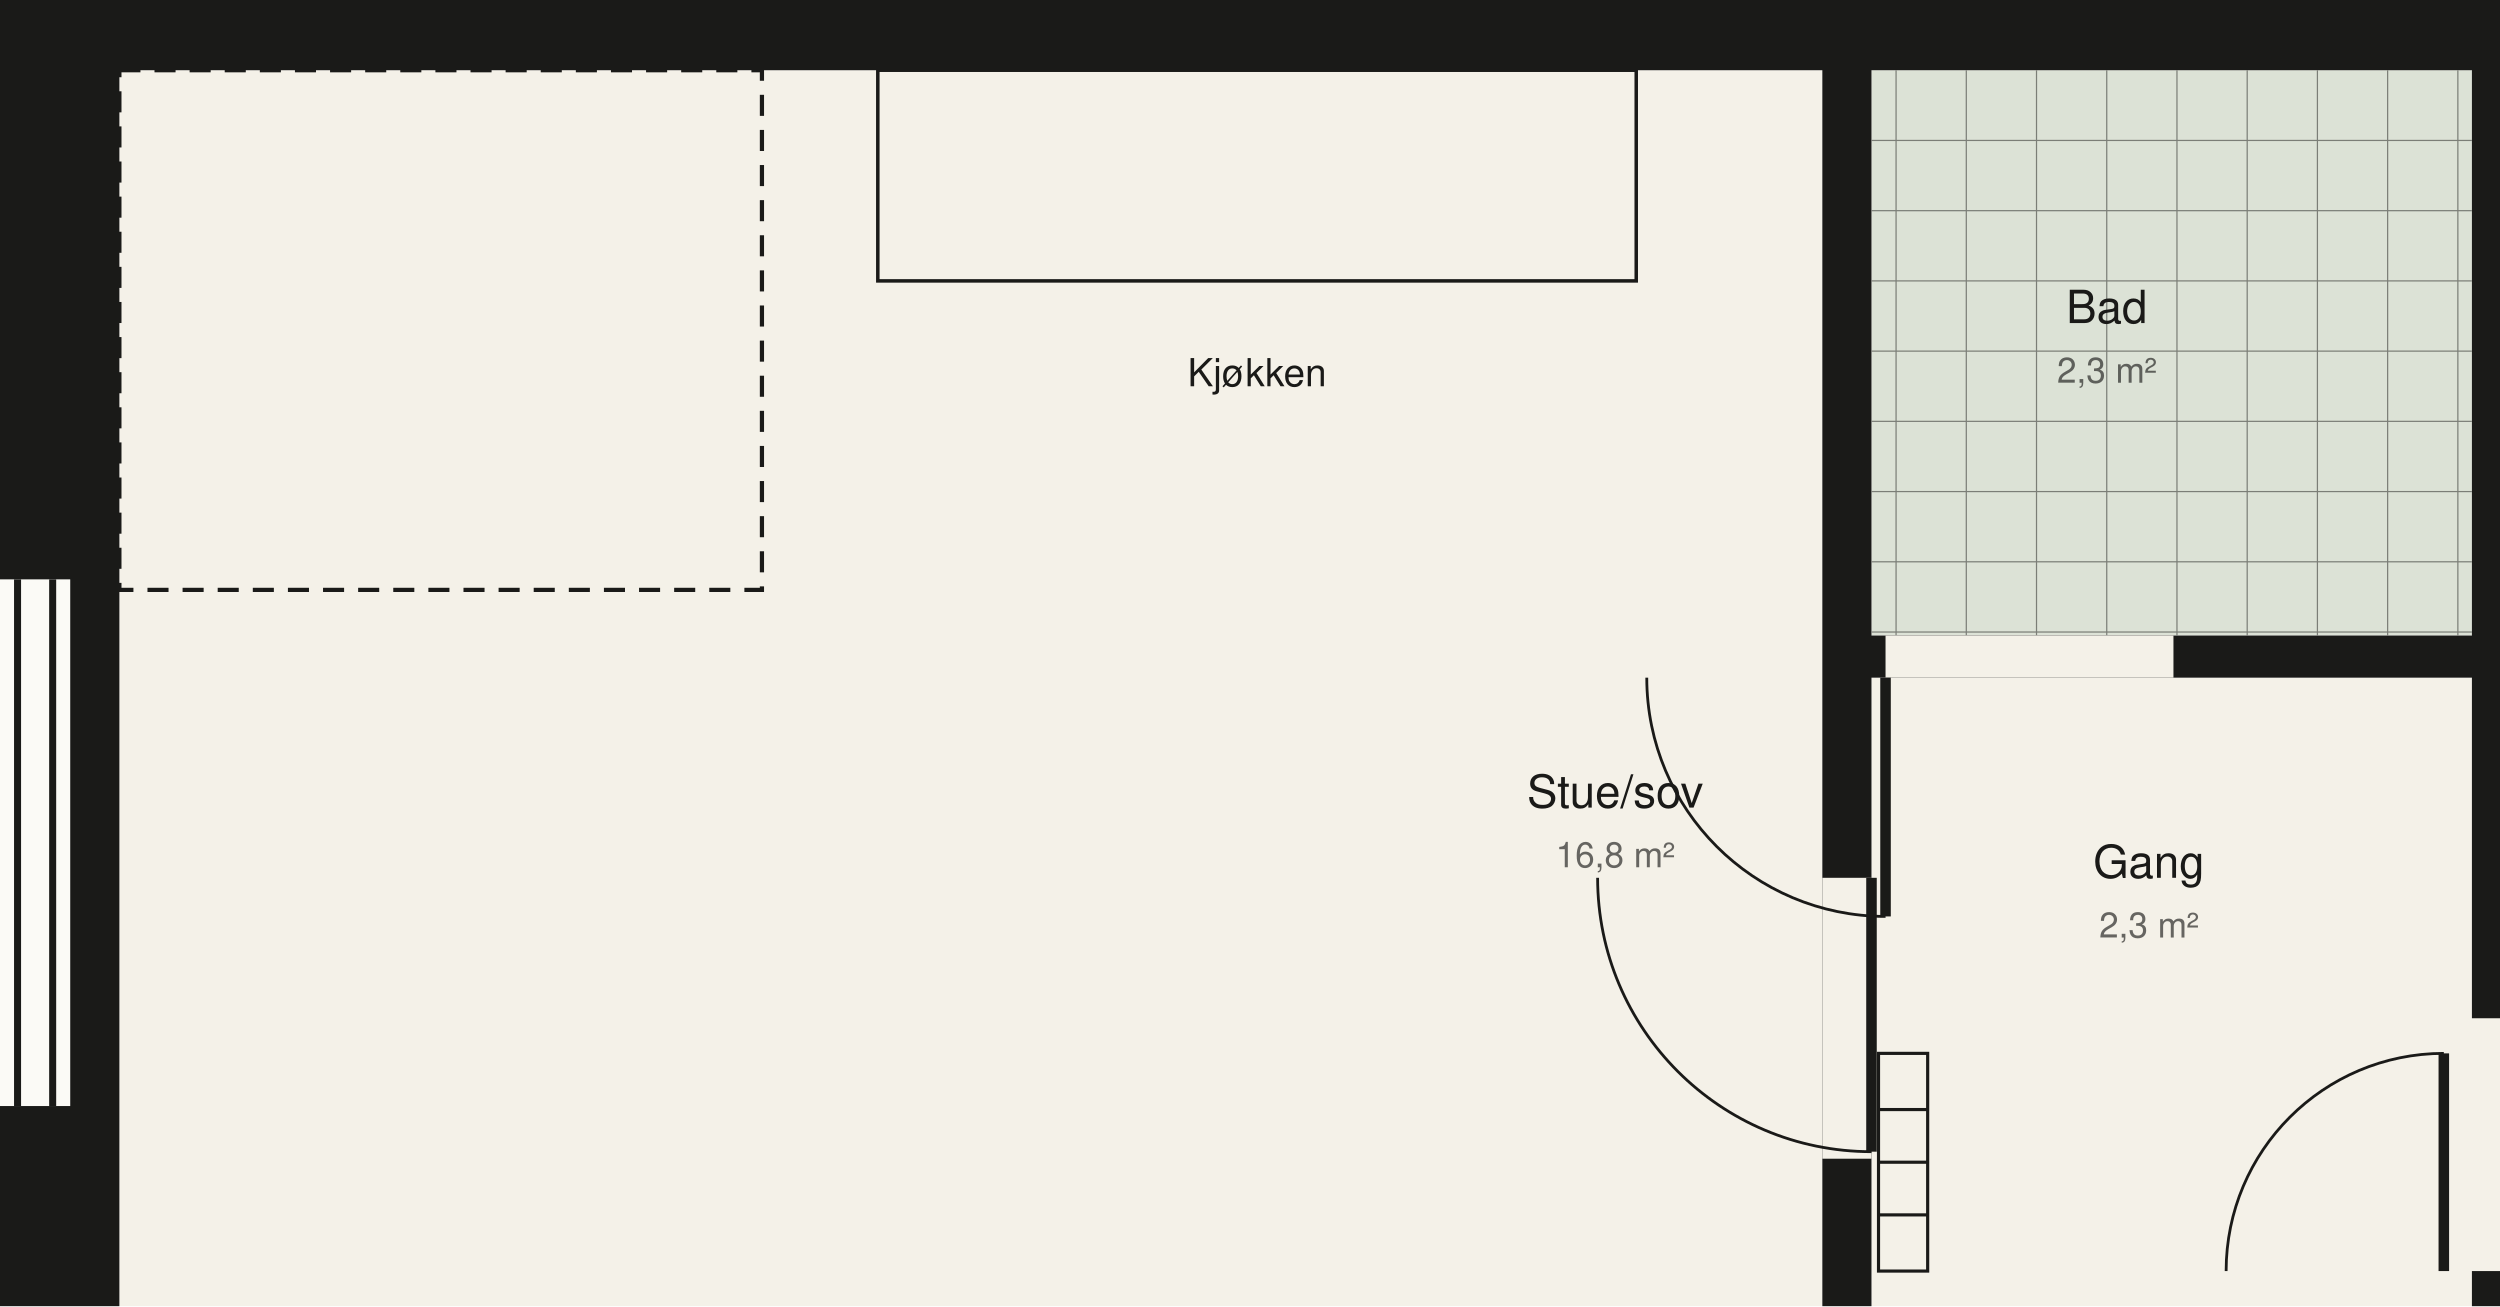
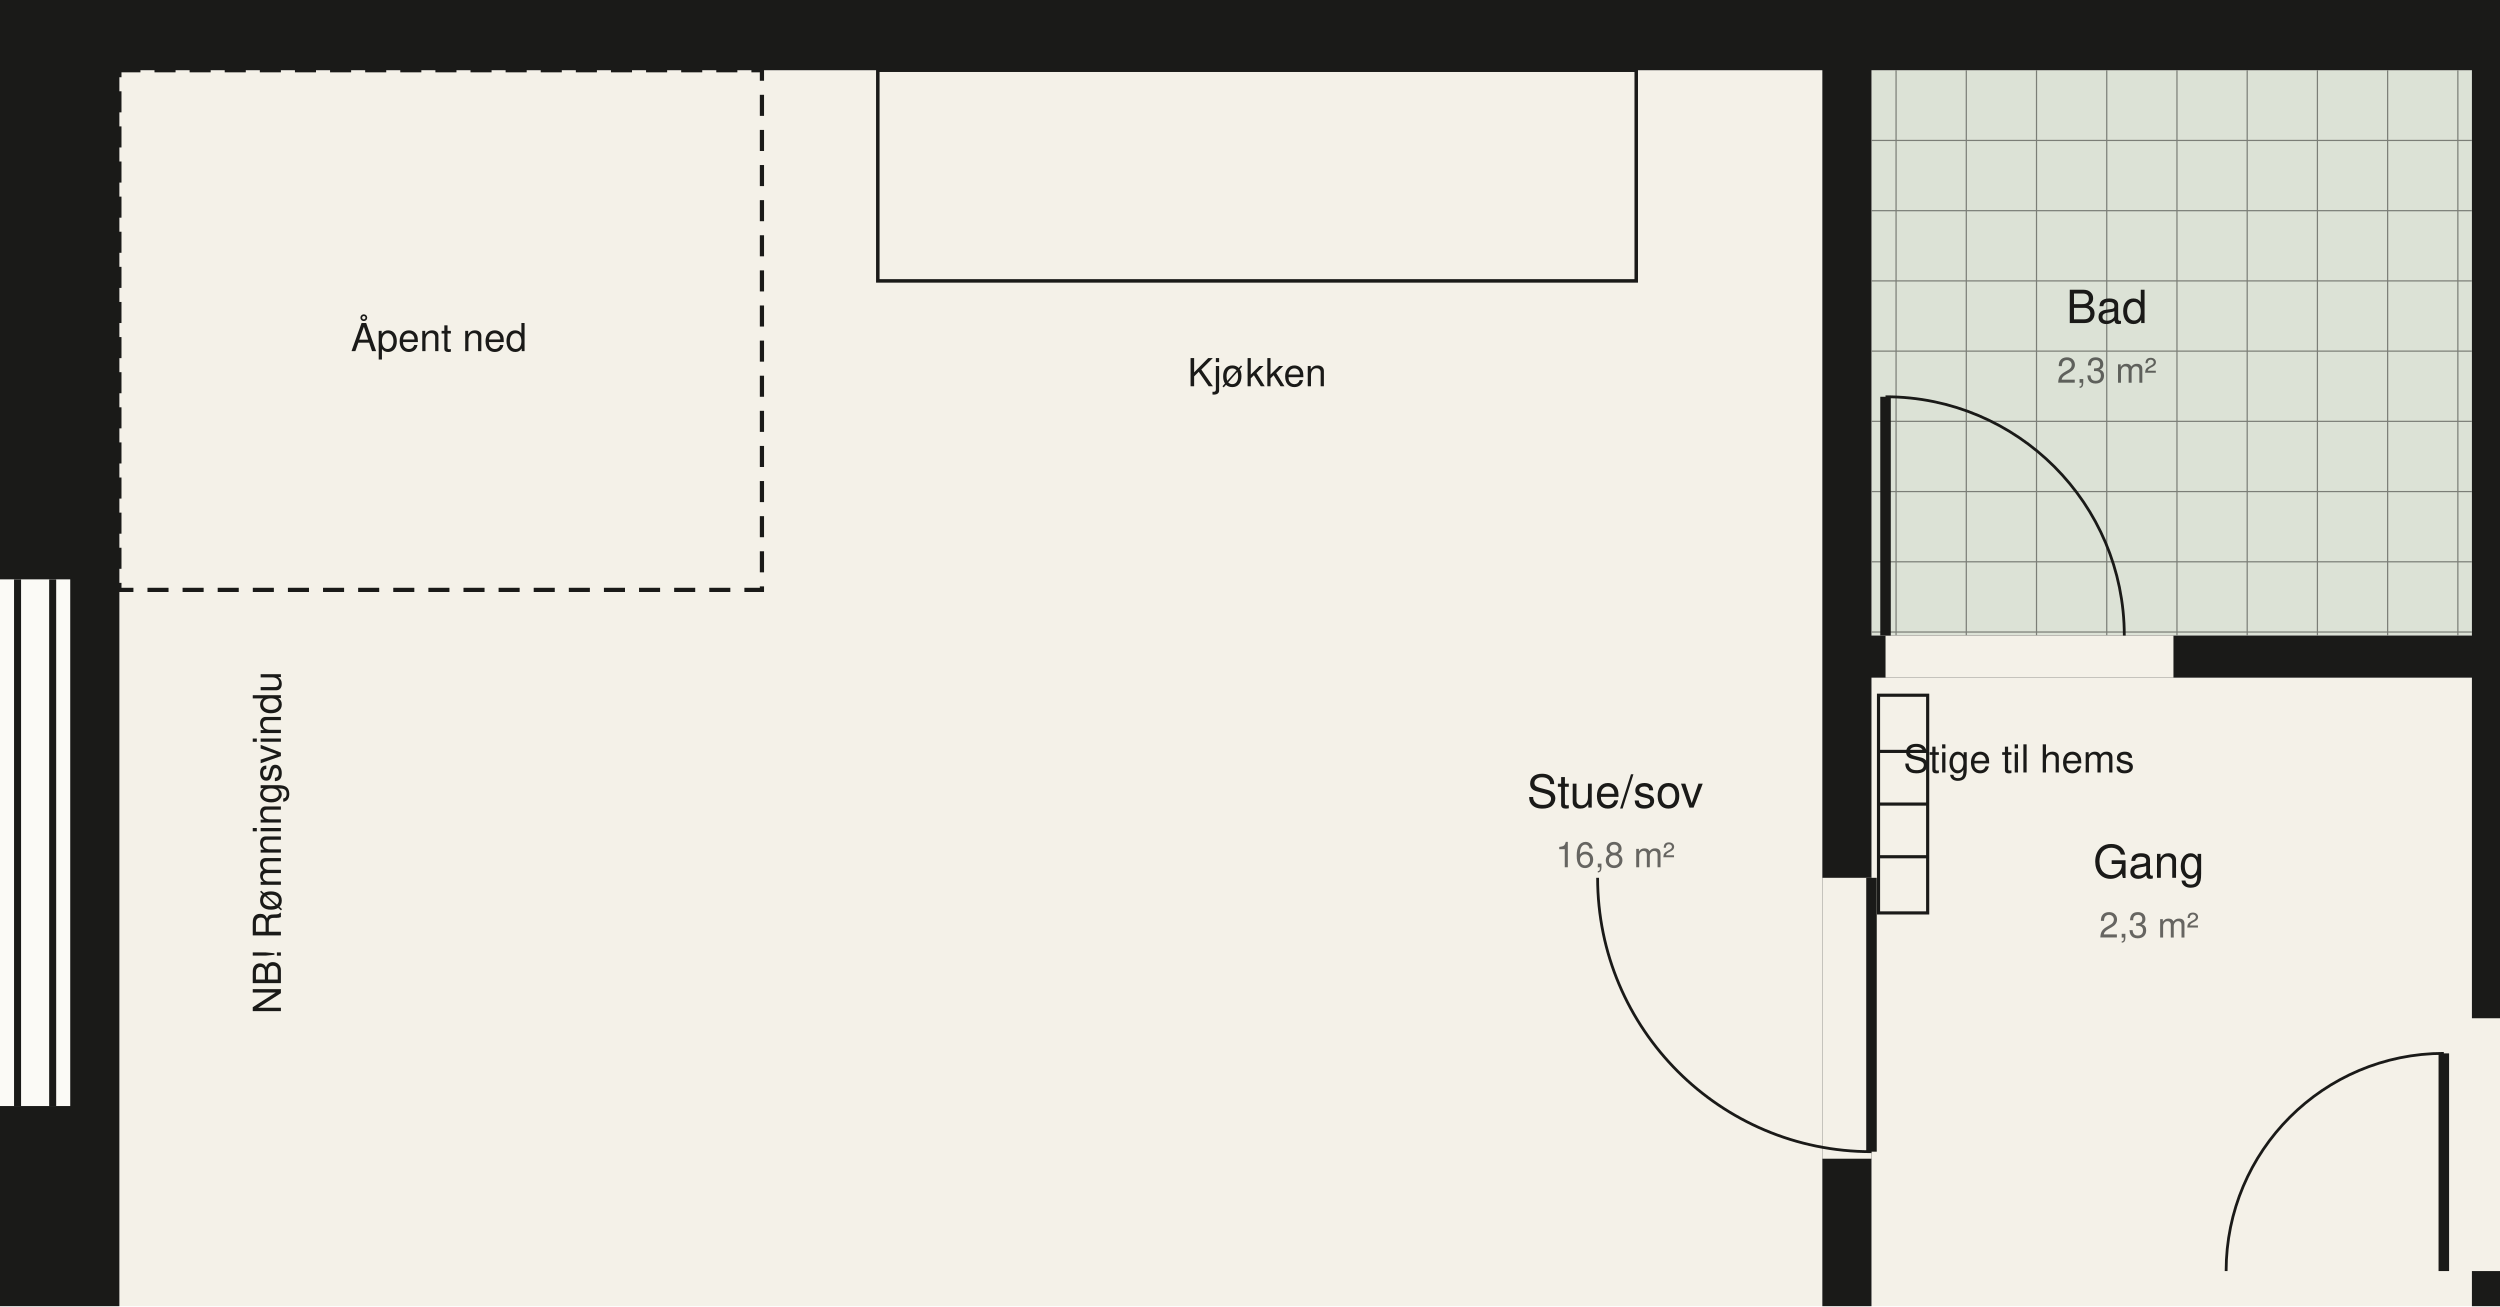
<svg xmlns="http://www.w3.org/2000/svg" viewBox="0 0 712 372">
  <polygon points="34,20 519,20 519,372 34,372" fill="#F4F1E8" />
  <polygon points="533,20 704,20 704,181 533,181" fill="#DCE2D6" />
  <polygon points="533,193 704,193 704,372 533,372" fill="#F4F1E8" />
  <clipPath id="bad1">
    <polygon points="533,20 704,20 704,181 533,181" />
  </clipPath>
  <g clip-path="url(#bad1)" stroke="#1A1A18" stroke-width="0.35" opacity="0.5">
    <line x1="540" y1="20" x2="540" y2="181" />
    <line x1="560" y1="20" x2="560" y2="181" />
    <line x1="580" y1="20" x2="580" y2="181" />
    <line x1="600" y1="20" x2="600" y2="181" />
    <line x1="620" y1="20" x2="620" y2="181" />
    <line x1="640" y1="20" x2="640" y2="181" />
    <line x1="660" y1="20" x2="660" y2="181" />
    <line x1="680" y1="20" x2="680" y2="181" />
    <line x1="700" y1="20" x2="700" y2="181" />
    <line x1="533" y1="40" x2="704" y2="40" />
    <line x1="533" y1="60" x2="704" y2="60" />
    <line x1="533" y1="80" x2="704" y2="80" />
    <line x1="533" y1="100" x2="704" y2="100" />
    <line x1="533" y1="120" x2="704" y2="120" />
    <line x1="533" y1="140" x2="704" y2="140" />
    <line x1="533" y1="160" x2="704" y2="160" />
    <line x1="533" y1="180" x2="704" y2="180" />
  </g>
  <path d="M 0 0 L 712 0 L 712 372 L 0 372 Z M 34 20 L 519 20 L 519 372 L 34 372 Z M 533 20 L 704 20 L 704 181 L 533 181 Z M 533 193 L 704 193 L 704 372 L 533 372 Z" fill="#1A1A18" fill-rule="evenodd" />
  <rect x="519" y="250" width="14" height="80" fill="#F4F1E8" />
  <line x1="533" y1="250" x2="533" y2="328" stroke="#1A1A18" stroke-width="3" />
  <path d="M 533 328 A 78 78 0 0 1 455 250" fill="none" stroke="#1A1A18" stroke-width="0.8" />
  <rect x="537" y="181" width="82" height="12" fill="#F4F1E8" />
-   <line x1="537" y1="193" x2="537" y2="261" stroke="#1A1A18" stroke-width="3" />
-   <path d="M 537 261 A 68 68 0 0 1 469 193" fill="none" stroke="#1A1A18" stroke-width="0.8" />
+   <line x1="537" y1="181" x2="537" y2="113" stroke="#1A1A18" stroke-width="3" />
+   <path d="M 537 113 A 68 68 0 0 1 605 181" fill="none" stroke="#1A1A18" stroke-width="0.8" />
  <rect x="696" y="290" width="16" height="72" fill="#F4F1E8" />
  <line x1="696" y1="362" x2="696" y2="300" stroke="#1A1A18" stroke-width="3" />
  <path d="M 696 300 A 62 62 0 0 0 634 362" fill="none" stroke="#1A1A18" stroke-width="0.8" />
  <rect x="0" y="165" width="20" height="150" fill="#FBFAF6" />
  <line x1="5" y1="165" x2="5" y2="315" stroke="#1A1A18" stroke-width="2" />
  <line x1="15" y1="165" x2="15" y2="315" stroke="#1A1A18" stroke-width="2" />
+   <use href="#dusj" transform="translate(533 20)" />
+   <use href="#sluk" transform="translate(604 130)" />
  <use href="#wc" transform="translate(645 24)" />
  <use href="#servant" transform="translate(704 90) rotate(90)" />
  <use href="#komfyr" transform="translate(300 20)" />
  <use href="#kvask" transform="translate(380 20)" />
  <use href="#sofa" transform="translate(40 24)" />
  <use href="#sofabord60" transform="translate(90 103)" />
  <use href="#bord2" transform="translate(210 170)" />
  <use href="#stol" transform="translate(255 125)" />
  <use href="#stol" transform="translate(255 290)" />
  <use href="#lenestol" transform="translate(340 180)" />
  <use href="#lenestol" transform="translate(340 260)" />
  <use href="#seng140" transform="translate(34 168)" />
  <rect x="250" y="20" width="216" height="60" fill="none" stroke="#1A1A18" stroke-width="1" />
-   <rect x="535" y="300" width="14" height="62" fill="none" stroke="#1A1A18" stroke-width="0.9" />
-   <line x1="535" y1="316" x2="549" y2="316" stroke="#1A1A18" stroke-width="0.9" />
-   <line x1="535" y1="331" x2="549" y2="331" stroke="#1A1A18" stroke-width="0.9" />
-   <line x1="535" y1="346" x2="549" y2="346" stroke="#1A1A18" stroke-width="0.9" />
+   <rect x="535" y="198" width="14" height="62" fill="none" stroke="#1A1A18" stroke-width="0.9" />
+   <line x1="535" y1="214" x2="549" y2="214" stroke="#1A1A18" stroke-width="0.9" />
+   <line x1="535" y1="229" x2="549" y2="229" stroke="#1A1A18" stroke-width="0.9" />
+   <line x1="535" y1="244" x2="549" y2="244" stroke="#1A1A18" stroke-width="0.9" />
+   <text x="575" y="220" font-family="Helvetica" font-size="11" fill="#1A1A18" text-anchor="middle">Stige til hems</text>
  <polygon points="34,20 217,20 217,168 34,168" fill="none" stroke="#1A1A18" stroke-width="1.2" stroke-dasharray="6 4" />
+   <text x="125" y="100" font-family="Helvetica" font-size="11" fill="#1A1A18" text-anchor="middle">Åpent ned</text>
  <text x="358" y="110" font-family="Helvetica" font-size="11" fill="#1A1A18" text-anchor="middle">Kjøkken</text>
+   <text x="80" y="240" font-family="Helvetica" font-size="11" fill="#1A1A18" text-anchor="middle" transform="rotate(270 80 240)">NB! Rømningsvindu</text>
  <g font-family="Helvetica" fill="#1A1A18" text-anchor="middle">
    <text x="460" y="230" font-size="13">Stue/sov</text>
    <text x="460" y="247" font-size="10" opacity="0.65">16,8 m²</text>
  </g>
  <g font-family="Helvetica" fill="#1A1A18" text-anchor="middle">
    <text x="600" y="92" font-size="13">Bad</text>
    <text x="600" y="109" font-size="10" opacity="0.65">2,3 m²</text>
  </g>
  <g font-family="Helvetica" fill="#1A1A18" text-anchor="middle">
    <text x="612" y="250" font-size="13">Gang</text>
    <text x="612" y="267" font-size="10" opacity="0.65">2,3 m²</text>
  </g>
</svg>
